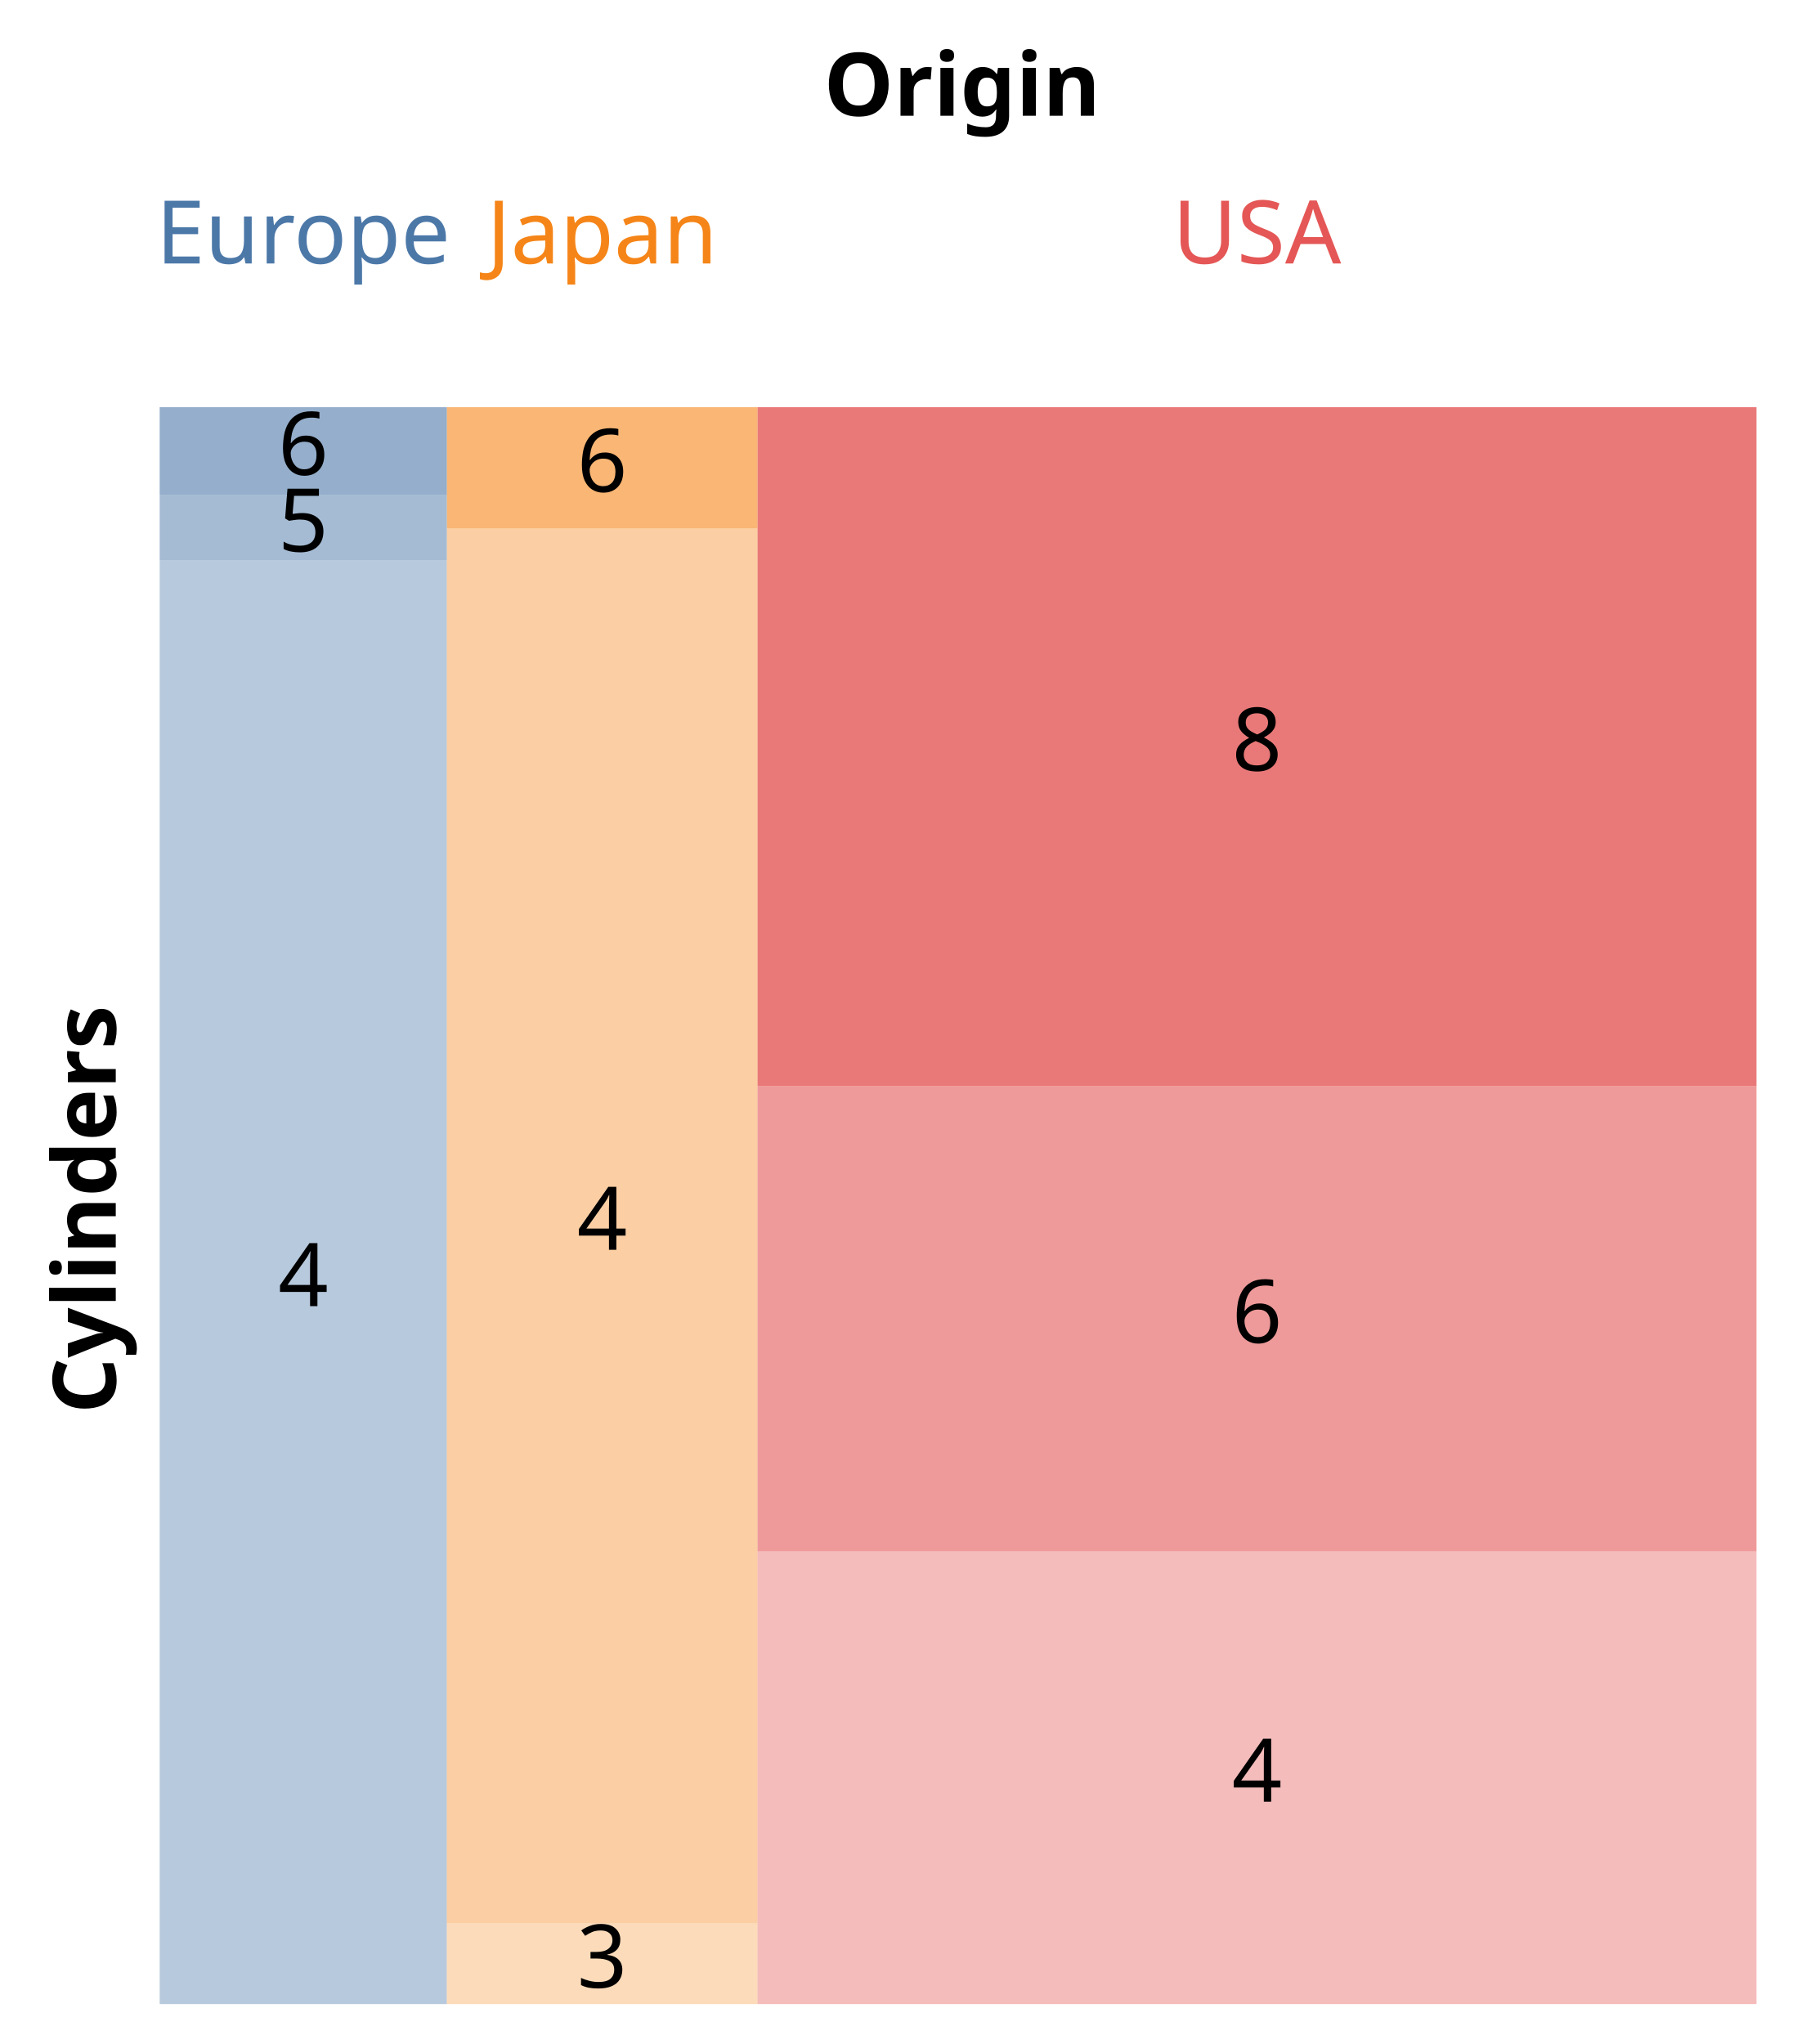
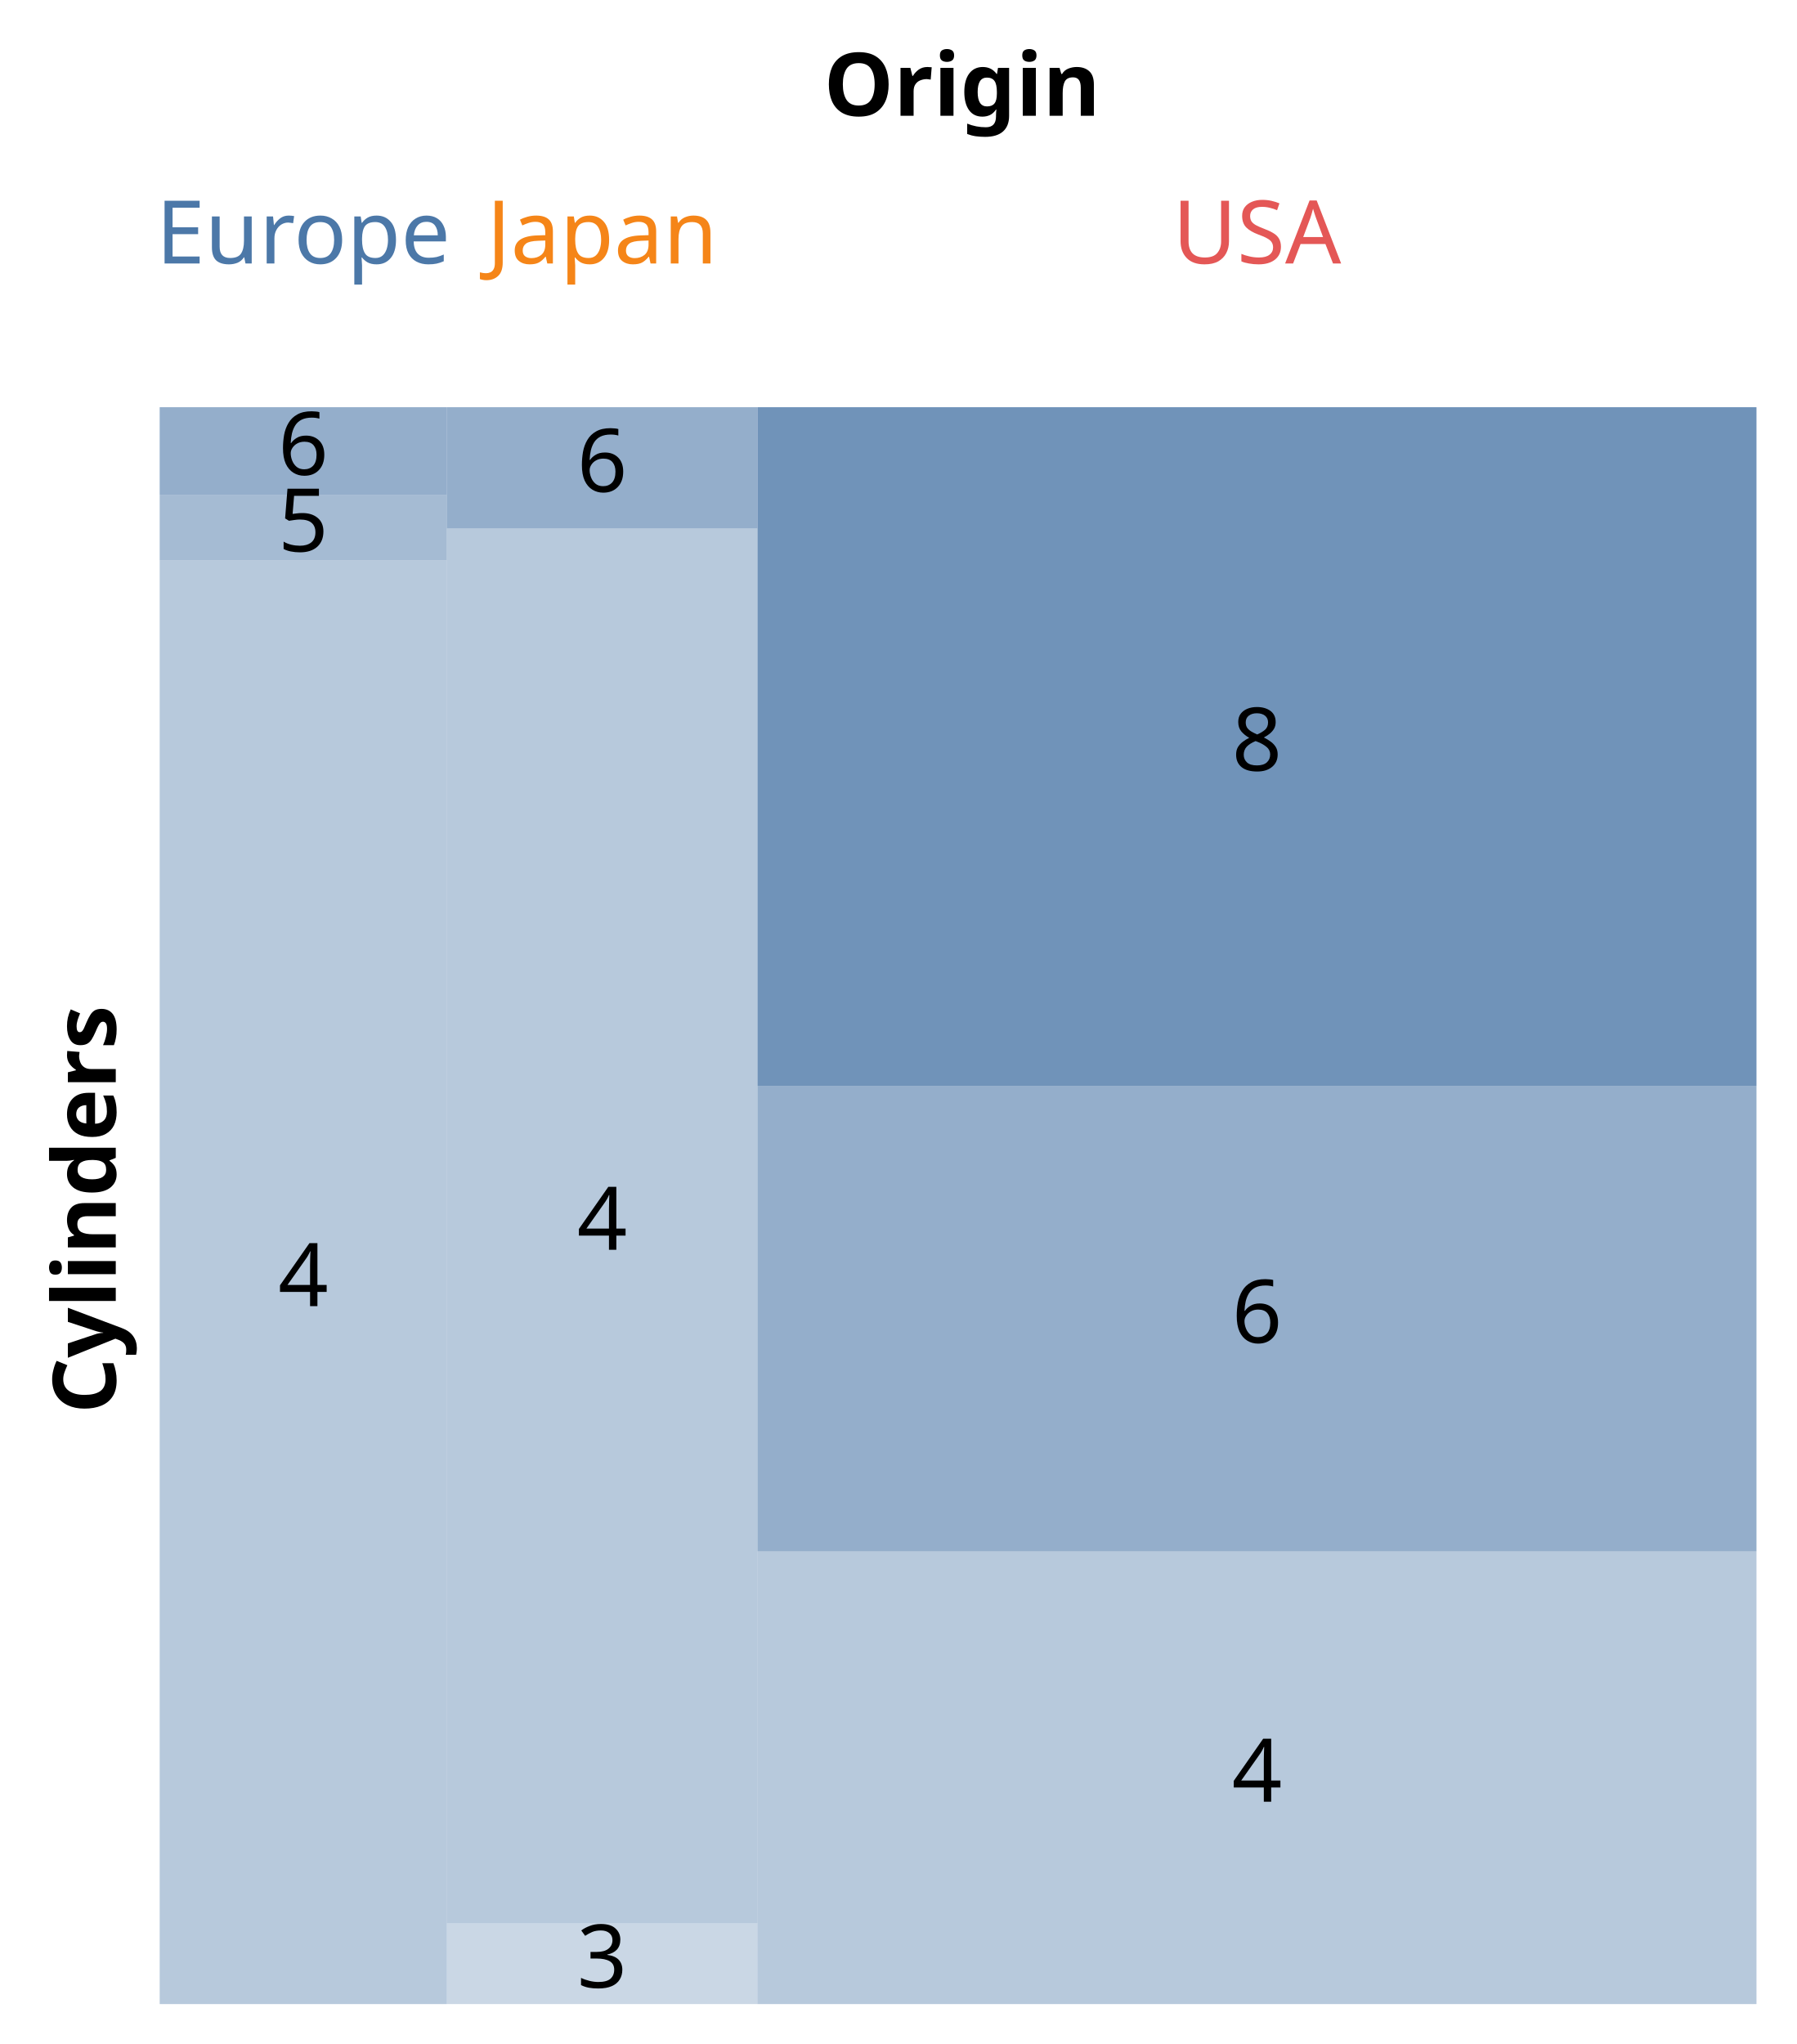
<svg xmlns="http://www.w3.org/2000/svg" class="marks" width="225" height="256" viewBox="0 0 225 256" version="1.1">
  <g transform="translate(20,20)">
    <g class="mark-group role-frame root">
      <g transform="translate(0,0)">
        <path class="background" d="M0,0h200v0h-200Z" style="fill: none;" />
        <g>
          <g class="mark-group role-scope concat_0_group">
            <g transform="translate(0,0)">
              <path class="background" d="M0,0h200v20h-200Z" style="fill: none; stroke: ;" />
              <g>
                <g class="mark-text role-mark concat_0_marks">
                  <text text-anchor="middle" transform="translate(137.4384,13)" style="font-family: sans-serif; font-size: 11px; fill: #e45756;">USA</text>
                  <text text-anchor="middle" transform="translate(17.9803,13)" style="font-family: sans-serif; font-size: 11px; fill: #4c78a8;">Europe</text>
                  <text text-anchor="middle" transform="translate(55.41872,13)" style="font-family: sans-serif; font-size: 11px; fill: #f58518;">Japan</text>
                </g>
                <g class="mark-group role-axis">
                  <g transform="translate(0.5,0.5)">
                    <path class="background" d="M0,0h0v0h0Z" style="pointer-events: none; fill: none;" />
                    <g>
                      <g class="mark-text role-axis-title" style="pointer-events: none;">
                        <text text-anchor="middle" transform="translate(100,-6)" style="font-family: sans-serif; font-size: 11px; font-weight: bold; fill: #000; opacity: 1;">Origin</text>
                      </g>
                    </g>
                  </g>
                </g>
              </g>
            </g>
          </g>
          <g class="mark-group role-scope concat_1_group">
            <g transform="translate(0,31)">
              <path class="background" d="M0,0h200v200h-200Z" style="fill: none; stroke: ;" />
              <g>
                <g class="mark-rect role-mark concat_1_layer_0_marks">
-                   <path d="M74.877,0h125.123v85.039h-125.123Z" style="fill: #e45756; opacity: 0.8;" />
+                   <path d="M74.877,0h125.123v85.039h-125.123Z" style="fill: #4c78a8; opacity: 0.8;" />
                  <path d="M0,19.178h35.961v180.822h-35.961Z" style="fill: #4c78a8; opacity: 0.4;" />
-                   <path d="M35.961,15.19h38.916v174.684h-38.916Z" style="fill: #f58518; opacity: 0.4;" />
-                   <path d="M74.877,85.039h125.123v58.268h-125.123Z" style="fill: #e45756; opacity: 0.6;" />
-                   <path d="M74.877,143.307h125.123v56.693h-125.123Z" style="fill: #e45756; opacity: 0.4;" />
-                   <path d="M35.961,189.873h38.916v10.127h-38.916Z" style="fill: #f58518; opacity: 0.3;" />
-                   <path d="M35.961,0h38.916v15.19h-38.916Z" style="fill: #f58518; opacity: 0.6;" />
+                   <path d="M35.961,15.19h38.916v174.684h-38.916Z" style="fill: #4c78a8; opacity: 0.4;" />
+                   <path d="M74.877,85.039h125.123v58.268h-125.123Z" style="fill: #4c78a8; opacity: 0.6;" />
+                   <path d="M74.877,143.307h125.123v56.693h-125.123Z" style="fill: #4c78a8; opacity: 0.4;" />
+                   <path d="M35.961,189.873h38.916v10.127h-38.916Z" style="fill: #4c78a8; opacity: 0.3;" />
+                   <path d="M35.961,0h38.916v15.19h-38.916Z" style="fill: #4c78a8; opacity: 0.6;" />
                  <path d="M0,0h35.961v10.959h-35.961Z" style="fill: #4c78a8; opacity: 0.6;" />
                  <path d="M0,10.959h35.961v8.219h-35.961Z" style="fill: #4c78a8; opacity: 0.5;" />
                </g>
                <g class="mark-text role-mark concat_1_layer_1_marks">
                  <text text-anchor="middle" transform="translate(137.4384,45.51969)" style="font-family: sans-serif; font-size: 11px; fill: black;">8</text>
                  <text text-anchor="middle" transform="translate(17.9803,112.589)" style="font-family: sans-serif; font-size: 11px; fill: black;">4</text>
                  <text text-anchor="middle" transform="translate(55.41872,105.5316)" style="font-family: sans-serif; font-size: 11px; fill: black;">4</text>
                  <text text-anchor="middle" transform="translate(137.4384,117.1732)" style="font-family: sans-serif; font-size: 11px; fill: black;">6</text>
                  <text text-anchor="middle" transform="translate(137.4384,174.6535)" style="font-family: sans-serif; font-size: 11px; fill: black;">4</text>
                  <text text-anchor="middle" transform="translate(55.41872,197.9367)" style="font-family: sans-serif; font-size: 11px; fill: black;">3</text>
                  <text text-anchor="middle" transform="translate(55.41872,10.59494)" style="font-family: sans-serif; font-size: 11px; fill: black;">6</text>
                  <text text-anchor="middle" transform="translate(17.9803,8.479452)" style="font-family: sans-serif; font-size: 11px; fill: black;">6</text>
                  <text text-anchor="middle" transform="translate(17.9803,18.06849)" style="font-family: sans-serif; font-size: 11px; fill: black;">5</text>
                </g>
                <g class="mark-group role-axis">
                  <g transform="translate(0.5,0.5)">
                    <path class="background" d="M0,0h0v0h0Z" style="pointer-events: none; fill: none;" />
                    <g>
                      <g class="mark-text role-axis-title" style="pointer-events: none;">
                        <text text-anchor="middle" transform="translate(-4,100) rotate(-90) translate(0,-2)" style="font-family: sans-serif; font-size: 11px; font-weight: bold; fill: #000; opacity: 1;">Cylinders</text>
                      </g>
                    </g>
                  </g>
                </g>
              </g>
            </g>
          </g>
        </g>
      </g>
    </g>
  </g>
</svg>
